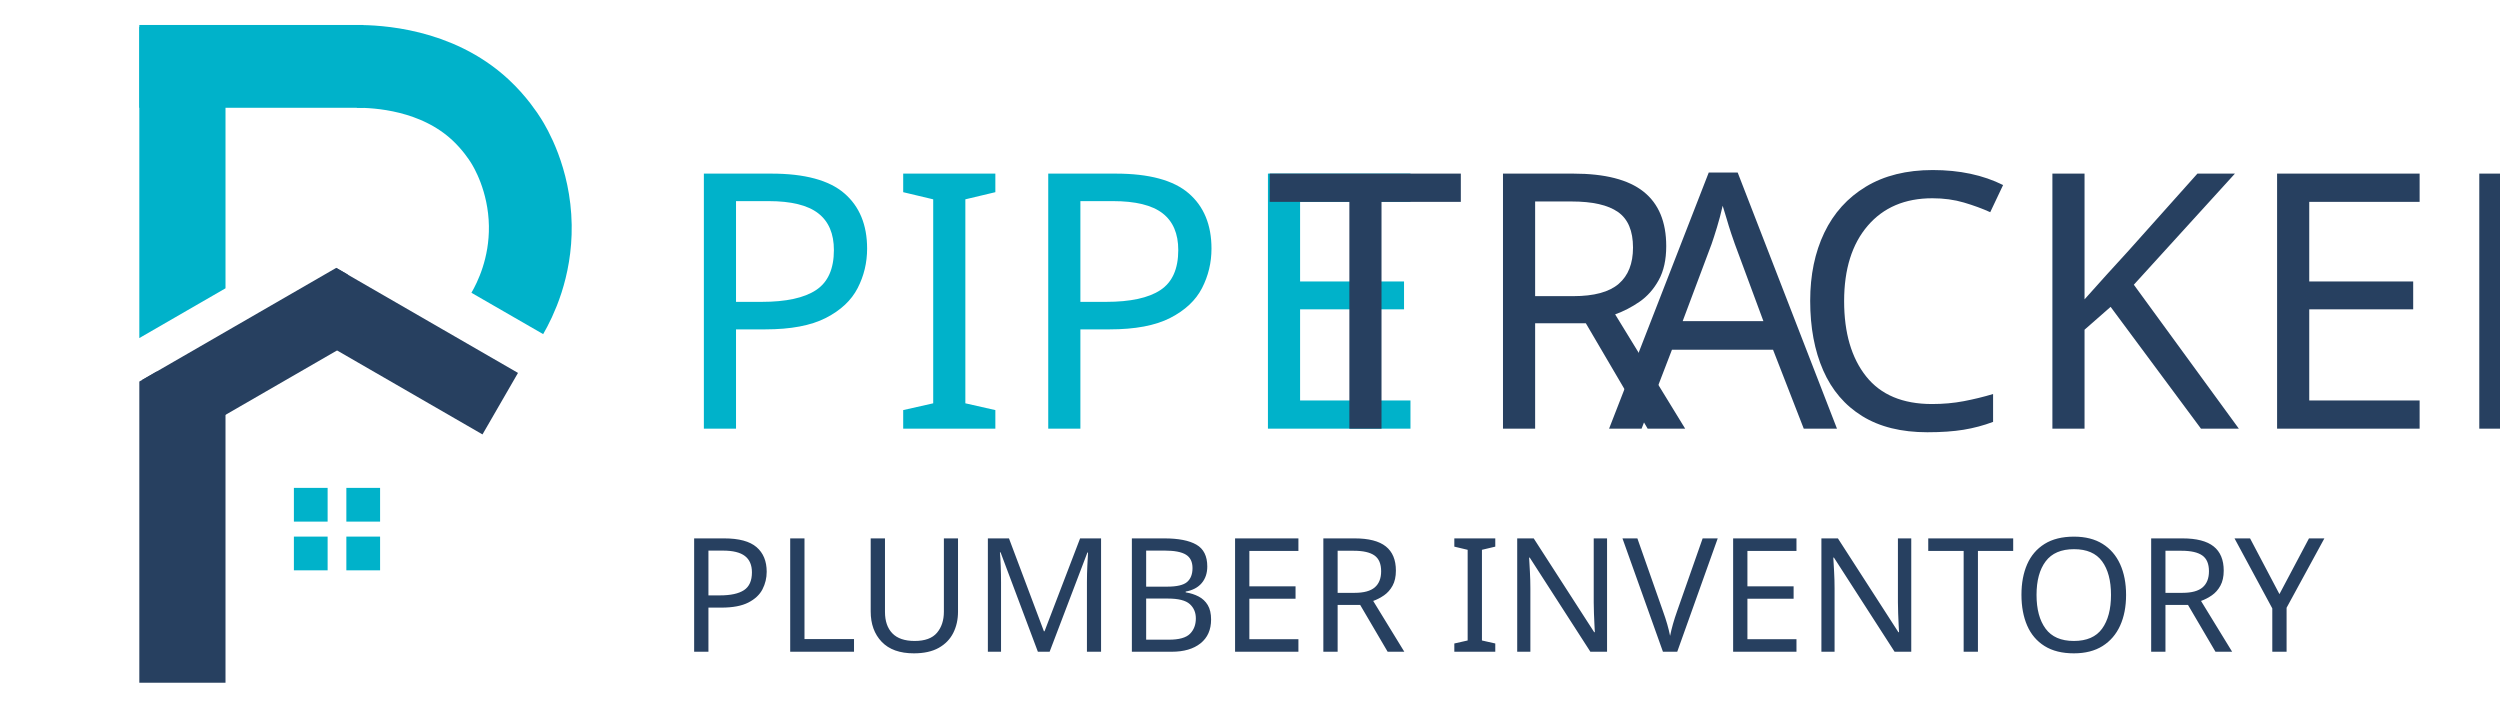
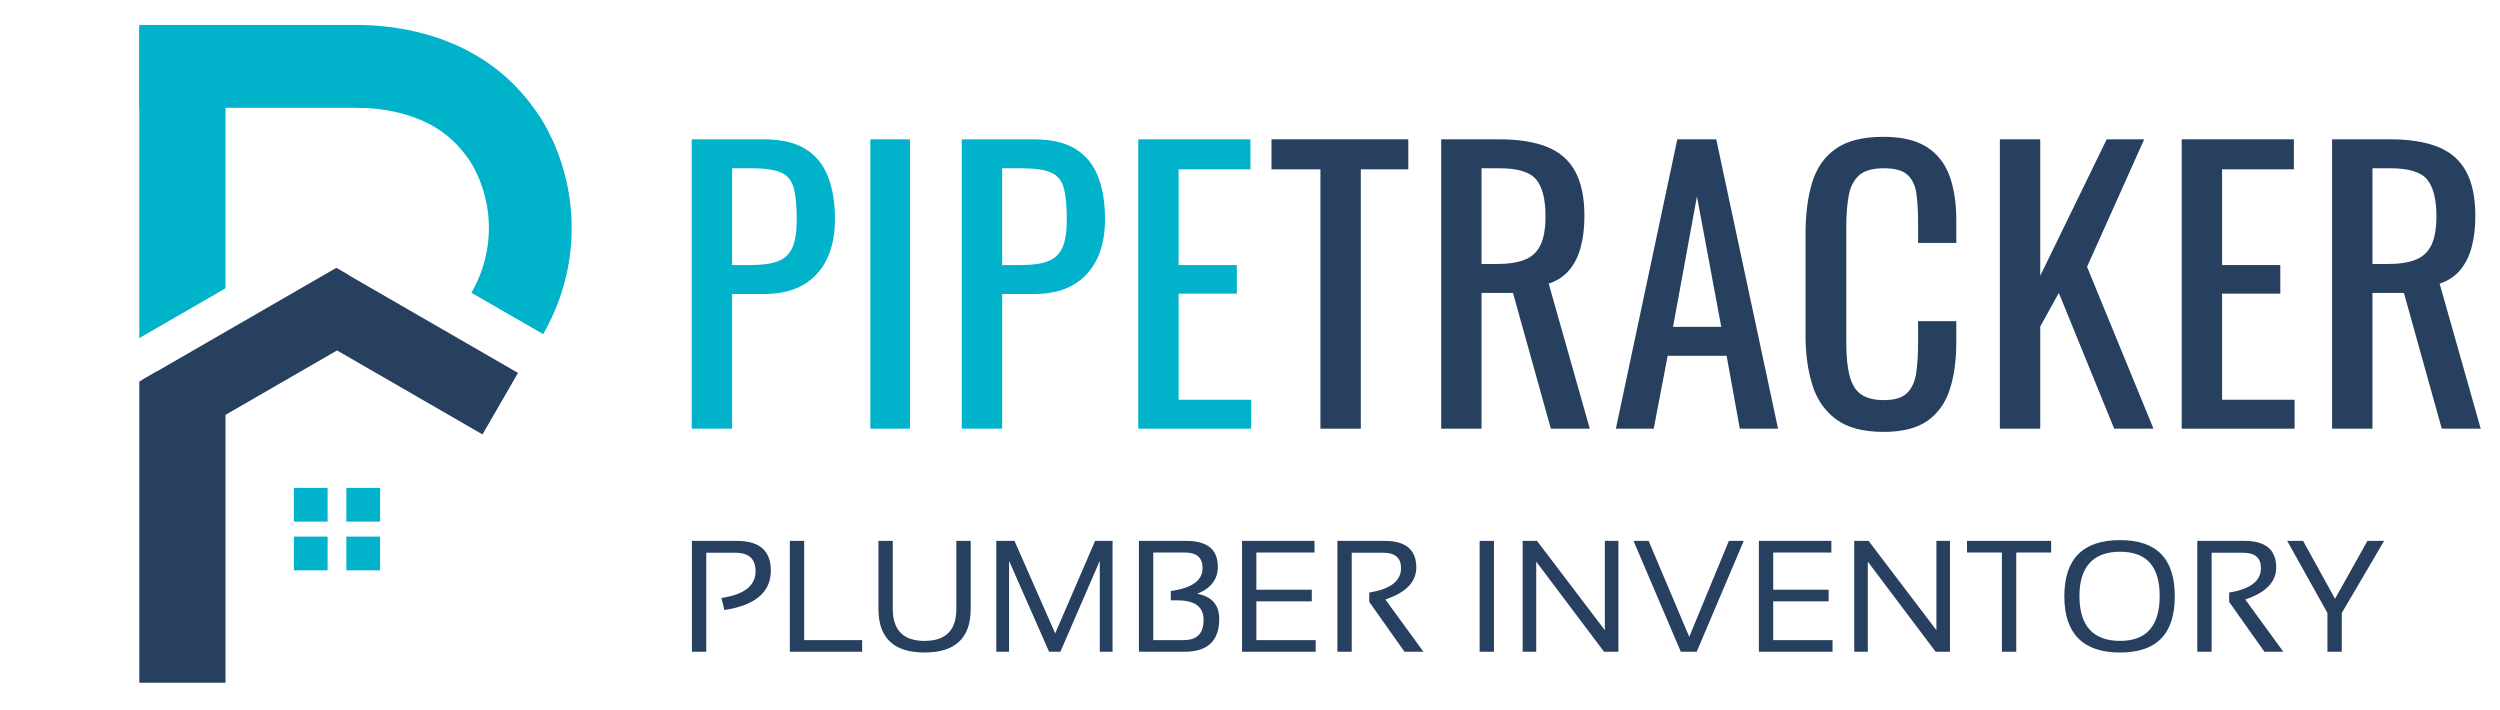
<svg xmlns="http://www.w3.org/2000/svg" id="Ebene_1" data-name="Ebene 1" viewBox="0 0 3149.23 894">
  <defs>
    <style>
+       .cls-1 {
+         fill: #00b2ca;
+       }
+ 
      .cls-1, .cls-2, .cls-3 {
        stroke-width: 0px;
      }

-       .cls-1, .cls-4 {
-         fill: #00b2ca;
+       .cls-2, .cls-4 {
+         fill: none;
      }

      .cls-5 {
-         letter-spacing: 0em;
-       }
- 
-       .cls-5, .cls-6, .cls-3, .cls-7 {
-         fill: #274060;
-       }
- 
-       .cls-2, .cls-8 {
-         fill: none;
-       }
- 
-       .cls-9 {
        clip-path: url(#clippath-1);
      }

-       .cls-10 {
-         font-family: Oswald-Regular, Oswald;
-         font-size: 450px;
-         font-variation-settings: 'wght' 400;
-       }
- 
-       .cls-11 {
+       .cls-6 {
        clip-path: url(#clippath);
      }

-       .cls-6, .cls-4 {
-         letter-spacing: .01em;
-       }
- 
-       .cls-8 {
+       .cls-4 {
        stroke: #00b2ca;
        stroke-miterlimit: 10;
        stroke-width: 104.3px;
      }

-       .cls-7 {
-         font-family: Sansation-Regular, Sansation;
-         font-size: 200px;
+       .cls-3 {
+         fill: #274060;
      }
    </style>
    <clipPath id="clippath">
      <rect class="cls-2" y="0" width="894" height="894" />
    </clipPath>
    <clipPath id="clippath-1">
      <rect class="cls-2" y="0" width="894" height="894" />
    </clipPath>
  </defs>
-   <text class="cls-7" transform="translate(855 821)">
-     <tspan x="0" y="0">PLUMBER INVENTORY</tspan>
-   </text>
-   <text class="cls-10" transform="translate(843 540)">
-     <tspan class="cls-4" x="0" y="0">PIPE</tspan>
-     <tspan class="cls-6" x="751.94" y="0">TR</tspan>
-     <tspan class="cls-5" x="1183.94" y="0">A</tspan>
-     <tspan class="cls-6" x="1409.83" y="0">CKER</tspan>
-   </text>
-   <g class="cls-11">
+   <g>
+     <path class="cls-3" d="m871.6,821v-139.65h56.64c28.52,0,42.77,12.47,42.77,37.4,0,27.15-19.5,43.72-58.5,49.71l-3.71-15.23c28.65-4.23,42.97-15.46,42.97-33.69,0-15.49-8.4-23.24-25.2-23.24h-36.91v124.71h-18.07Z" />
+     <path class="cls-3" d="m1013.01,681.35v125h73.05v14.65h-91.11v-139.65h18.07Z" />
+     <path class="cls-3" d="m1106.56,767.09v-85.74h18.07v85.74c0,26.82,13.35,40.23,40.04,40.23s40.04-13.41,40.04-40.23v-85.74h18.07v85.74c0,36.59-19.37,54.88-58.11,54.88s-58.11-18.29-58.11-54.88Z" />
+     <path class="cls-3" d="m1255,821v-139.65h22.95l51.27,116.5,50.29-116.5h21.97v139.65h-16.11v-114.55l-49.61,114.55h-14.26l-50.39-114.55v114.55h-16.11Z" />
+     <path class="cls-3" d="m1434.69,821v-139.65h59.57c26.56,0,39.84,10.84,39.84,32.52,0,15.89-8.66,27.25-25.98,34.08,18.49,3.45,27.73,14.03,27.73,31.74,0,27.54-14.55,41.31-43.65,41.31h-57.52Zm56.45-14.65c16.67,0,25-8.46,25-25.39s-11.17-24.71-33.5-24.71h-7.81v-11.82c26.69-3.58,40.04-13.22,40.04-28.91,0-13.02-7.42-19.53-22.27-19.53h-39.84v110.35h38.38Z" />
+     <path class="cls-3" d="m1655.88,681.35v14.65h-73.24v46.88h69.82v14.65h-69.82v48.83h74.71v14.65h-92.77v-139.65h91.31Z" />
+     <path class="cls-3" d="m1684.69,821v-139.65h59.57c26.56,0,39.84,11.17,39.84,33.5,0,18.16-12.99,31.61-38.96,40.33l47.95,65.82h-23.83l-44.43-62.79v-11.82c26.69-4.23,40.04-14.49,40.04-30.76,0-12.89-7.42-19.34-22.27-19.34h-39.84v124.71h-18.07Z" />
+     <path class="cls-3" d="m1881.95,681.35v139.65h-18.07v-139.65h18.07Z" />
+     <path class="cls-3" d="m1918.09,821v-139.65h18.07l85.45,112.5v-112.5h17.09v139.65h-18.07l-85.45-113.48v113.48h-17.09Z" />
+     <path class="cls-3" d="m2196.6,681.35l-59.28,139.65h-20.02l-59.57-139.65h19.04l51.17,120.9,49.9-120.9h18.75Z" />
+     <path class="cls-3" d="m2306.95,681.35v14.65h-73.24v46.88h69.82v14.65h-69.82v48.83h74.71v14.65h-92.77v-139.65h91.31Z" />
+     <path class="cls-3" d="m2335.76,821v-139.65h18.07l85.45,112.5v-112.5h17.09v139.65h-18.07l-85.45-113.48v113.48h-17.09Z" />
+     <path class="cls-3" d="m2583.81,681.35v14.65h-43.95v125h-18.07v-125h-43.95v-14.65h105.96Z" />
+     <path class="cls-3" d="m2600.41,751.37c0-47.33,23.37-71,70.12-71s69.04,23.67,69.04,71-23.01,70.61-69.04,70.61-70.12-23.54-70.12-70.61Zm70.12,55.96c33.33,0,50-18.85,50-56.54s-16.67-55.76-50-55.76-51.07,18.59-51.07,55.76,17.02,56.54,51.07,56.54Z" />
+     <path class="cls-3" d="m2767.89,821v-139.65h59.57c26.56,0,39.84,11.17,39.84,33.5,0,18.16-12.99,31.61-38.96,40.33l47.95,65.82h-23.83l-44.43-62.79v-11.82c26.69-4.23,40.04-14.49,40.04-30.76,0-12.89-7.42-19.34-22.27-19.34h-39.84v124.71h-18.07Z" />
+     <path class="cls-3" d="m2881.17,681.35h20.02l40.23,72.95,40.82-72.95h21l-53.32,90.82v48.83h-18.07v-48.83l-50.68-90.82Z" />
+   </g>
+   <g>
+     <path class="cls-1" d="m871.35,540V175.5h90.45c21.9,0,39.38,3.98,52.42,11.92,13.05,7.95,22.57,19.43,28.58,34.43,6,15,9,33.15,9,54.45,0,19.2-3.38,35.85-10.12,49.95-6.75,14.1-16.73,24.98-29.92,32.62-13.21,7.65-29.7,11.48-49.5,11.48h-40.05v169.65h-50.85Zm50.85-206.1h23.4c14.7,0,26.25-1.65,34.65-4.95,8.4-3.3,14.4-9.07,18-17.33,3.6-8.25,5.4-19.87,5.4-34.88,0-17.4-1.28-30.75-3.83-40.05-2.55-9.3-7.88-15.75-15.98-19.35-8.1-3.6-20.7-5.4-37.8-5.4h-23.85v121.95Z" />
+     <path class="cls-1" d="m1096.35,540V175.5h49.95v364.5h-49.95Z" />
+     <path class="cls-1" d="m1211.54,540V175.5h90.45c21.9,0,39.38,3.98,52.42,11.92,13.05,7.95,22.57,19.43,28.58,34.43,6,15,9,33.15,9,54.45,0,19.2-3.38,35.85-10.12,49.95-6.75,14.1-16.73,24.98-29.92,32.62-13.21,7.65-29.7,11.48-49.5,11.48h-40.05v169.65h-50.85Zm50.85-206.1h23.4c14.7,0,26.25-1.65,34.65-4.95,8.4-3.3,14.4-9.07,18-17.33,3.6-8.25,5.4-19.87,5.4-34.88,0-17.4-1.28-30.75-3.83-40.05-2.55-9.3-7.88-15.75-15.98-19.35-8.1-3.6-20.7-5.4-37.8-5.4h-23.85v121.95Z" />
+     <path class="cls-1" d="m1433.84,540V175.5h141.3v37.8h-90.45v120.6h73.35v36h-73.35v133.65h91.35v36.45h-142.2Z" />
+     <path class="cls-3" d="m1663.34,540V213.3h-61.65v-37.8h172.35v37.8h-59.85v326.7h-50.85Z" />
+     <path class="cls-3" d="m1815.44,540V175.5h73.35c24.3,0,44.4,3.23,60.3,9.67,15.9,6.46,27.67,16.8,35.33,31.05,7.65,14.25,11.47,32.93,11.47,56.02,0,14.1-1.5,26.93-4.5,38.48-3,11.55-7.8,21.3-14.4,29.25-6.6,7.95-15.3,13.73-26.1,17.32l51.75,182.7h-49.05l-47.7-171h-39.6v171h-50.85Zm50.85-207.45h19.35c14.4,0,26.1-1.8,35.1-5.4s15.59-9.75,19.8-18.45c4.2-8.7,6.3-20.85,6.3-36.45,0-21.3-3.9-36.67-11.7-46.12-7.8-9.45-23.25-14.17-46.35-14.17h-22.5v120.6Z" />
+     <path class="cls-3" d="m2035.49,540l77.4-364.5h49.05l77.85,364.5h-48.15l-16.65-91.8h-74.25l-17.55,91.8h-47.7Zm72-128.25h60.75l-30.6-164.25-30.15,164.25Z" />
+     <path class="cls-3" d="m2372.53,544.05c-25.8,0-45.83-5.4-60.08-16.2-14.25-10.8-24.15-25.35-29.7-43.65-5.55-18.3-8.33-38.7-8.33-61.2v-128.7c0-24.6,2.77-46.05,8.33-64.35,5.55-18.3,15.45-32.47,29.7-42.53,14.25-10.05,34.27-15.07,60.08-15.07,22.79,0,40.87,4.2,54.22,12.6,13.35,8.4,22.95,20.4,28.8,36,5.85,15.6,8.78,34.35,8.78,56.25v28.8h-48.15v-25.65c0-13.5-.67-25.43-2.02-35.77-1.35-10.35-5.03-18.37-11.03-24.08-6-5.7-16.05-8.55-30.15-8.55s-24.91,3.08-31.5,9.22c-6.6,6.15-10.88,14.85-12.83,26.1-1.96,11.25-2.92,24.38-2.92,39.38v144.45c0,18.3,1.5,32.78,4.5,43.43,3,10.65,7.95,18.22,14.85,22.72,6.9,4.5,16.2,6.75,27.9,6.75,13.79,0,23.7-3.07,29.7-9.22,6-6.15,9.75-14.62,11.25-25.43,1.5-10.8,2.25-23.4,2.25-37.8v-27h48.15v27c0,22.21-2.7,41.78-8.1,58.73-5.4,16.95-14.7,30.15-27.9,39.6-13.21,9.45-31.8,14.17-55.8,14.17Z" />
+     <path class="cls-3" d="m2519.23,540V175.5h50.85v171.9l83.7-171.9h47.25l-72,160.65,83.7,203.85h-49.5l-69.75-171-23.4,42.3v128.7h-50.85Z" />
+     <path class="cls-3" d="m2748.28,540V175.5h141.3v37.8h-90.45v120.6h73.35v36h-73.35v133.65h91.35v36.45h-142.2Z" />
+     <path class="cls-3" d="m2937.73,540V175.5h73.35c24.3,0,44.4,3.23,60.3,9.67,15.9,6.46,27.67,16.8,35.33,31.05,7.65,14.25,11.47,32.93,11.47,56.02,0,14.1-1.5,26.93-4.5,38.48-3,11.55-7.8,21.3-14.4,29.25-6.6,7.95-15.3,13.73-26.1,17.32l51.75,182.7h-49.05l-47.7-171h-39.6v171h-50.85Zm50.85-207.45h19.35c14.4,0,26.1-1.8,35.1-5.4s15.59-9.75,19.8-18.45c4.2-8.7,6.3-20.85,6.3-36.45,0-21.3-3.9-36.67-11.7-46.12-7.8-9.45-23.25-14.17-46.35-14.17h-22.5v120.6Z" />
+   </g>
+   <g class="cls-6">
    <rect class="cls-1" x="175.49" y="31.46" width="282.47" height="104.3" />
-     <g class="cls-9">
-       <path class="cls-8" d="m639.04,394.85c10.08-17.49,29.81-57.27,28.97-110.92-.92-58.4-25.68-98.93-30.63-106.78-3.27-5.19-14.45-22.38-32.28-38.91-55.51-51.44-130.36-54.63-155.62-54.63" />
+     <g class="cls-5">
+       <path class="cls-4" d="m639.04,394.85c10.08-17.49,29.81-57.27,28.97-110.92-.92-58.4-25.68-98.93-30.63-106.78-3.27-5.19-14.45-22.38-32.28-38.91-55.51-51.44-130.36-54.63-155.62-54.63" />
      <rect class="cls-1" x="370.21" y="614.58" width="42.49" height="42.49" />
      <rect class="cls-1" x="436.3" y="614.58" width="42.49" height="42.49" />
      <rect class="cls-1" x="370.21" y="675.95" width="42.49" height="42.49" />
      <rect class="cls-1" x="436.3" y="675.95" width="42.49" height="42.49" />
      <polygon class="cls-1" points="284.07 363.16 284.07 33.94 175.5 33.94 175.5 425.76 175.66 425.76 284.07 363.16" />
      <polygon class="cls-3" points="175.5 480.64 175.5 860.06 284.07 860.06 284.07 468.24 196.97 468.24 175.5 480.64" />
      <rect class="cls-3" x="471.08" y="310.45" width="89.45" height="264.07" transform="translate(-125.3 667.94) rotate(-60)" />
      <polygon class="cls-3" points="423.57 337.41 178.72 478.78 224.02 557.23 475.93 411.79 437.7 345.57 423.57 337.41" />
    </g>
  </g>
</svg>
